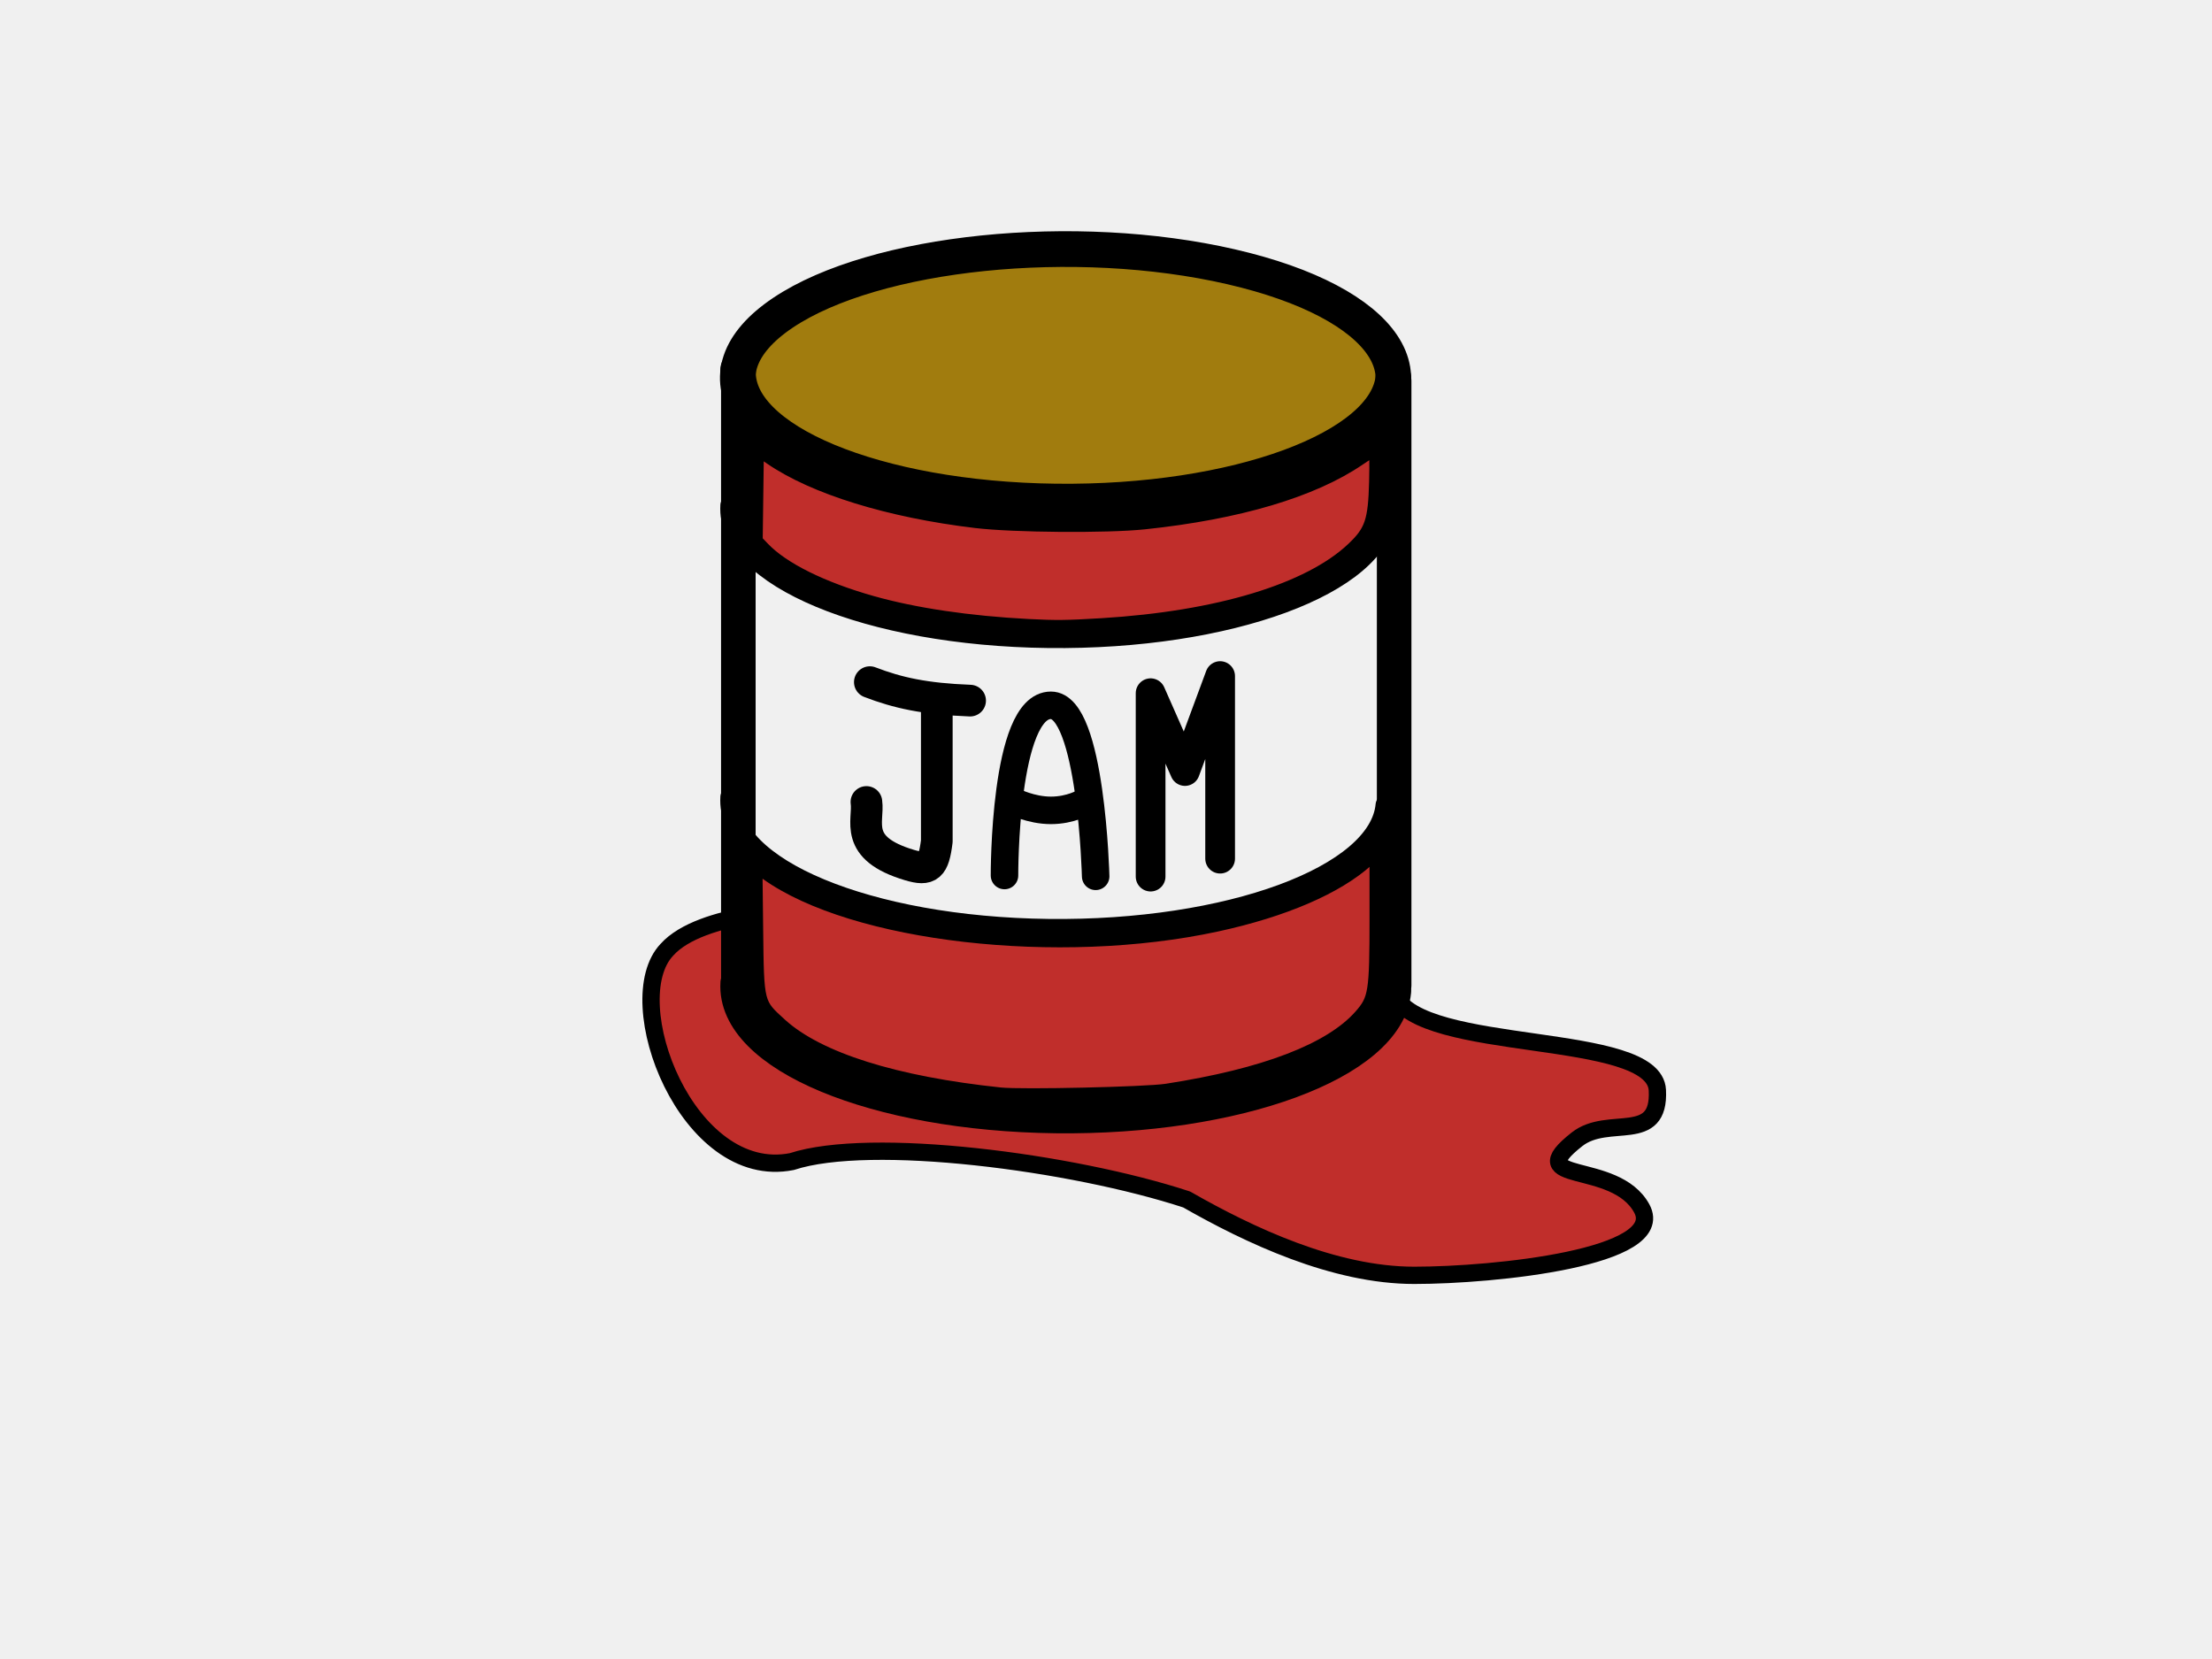
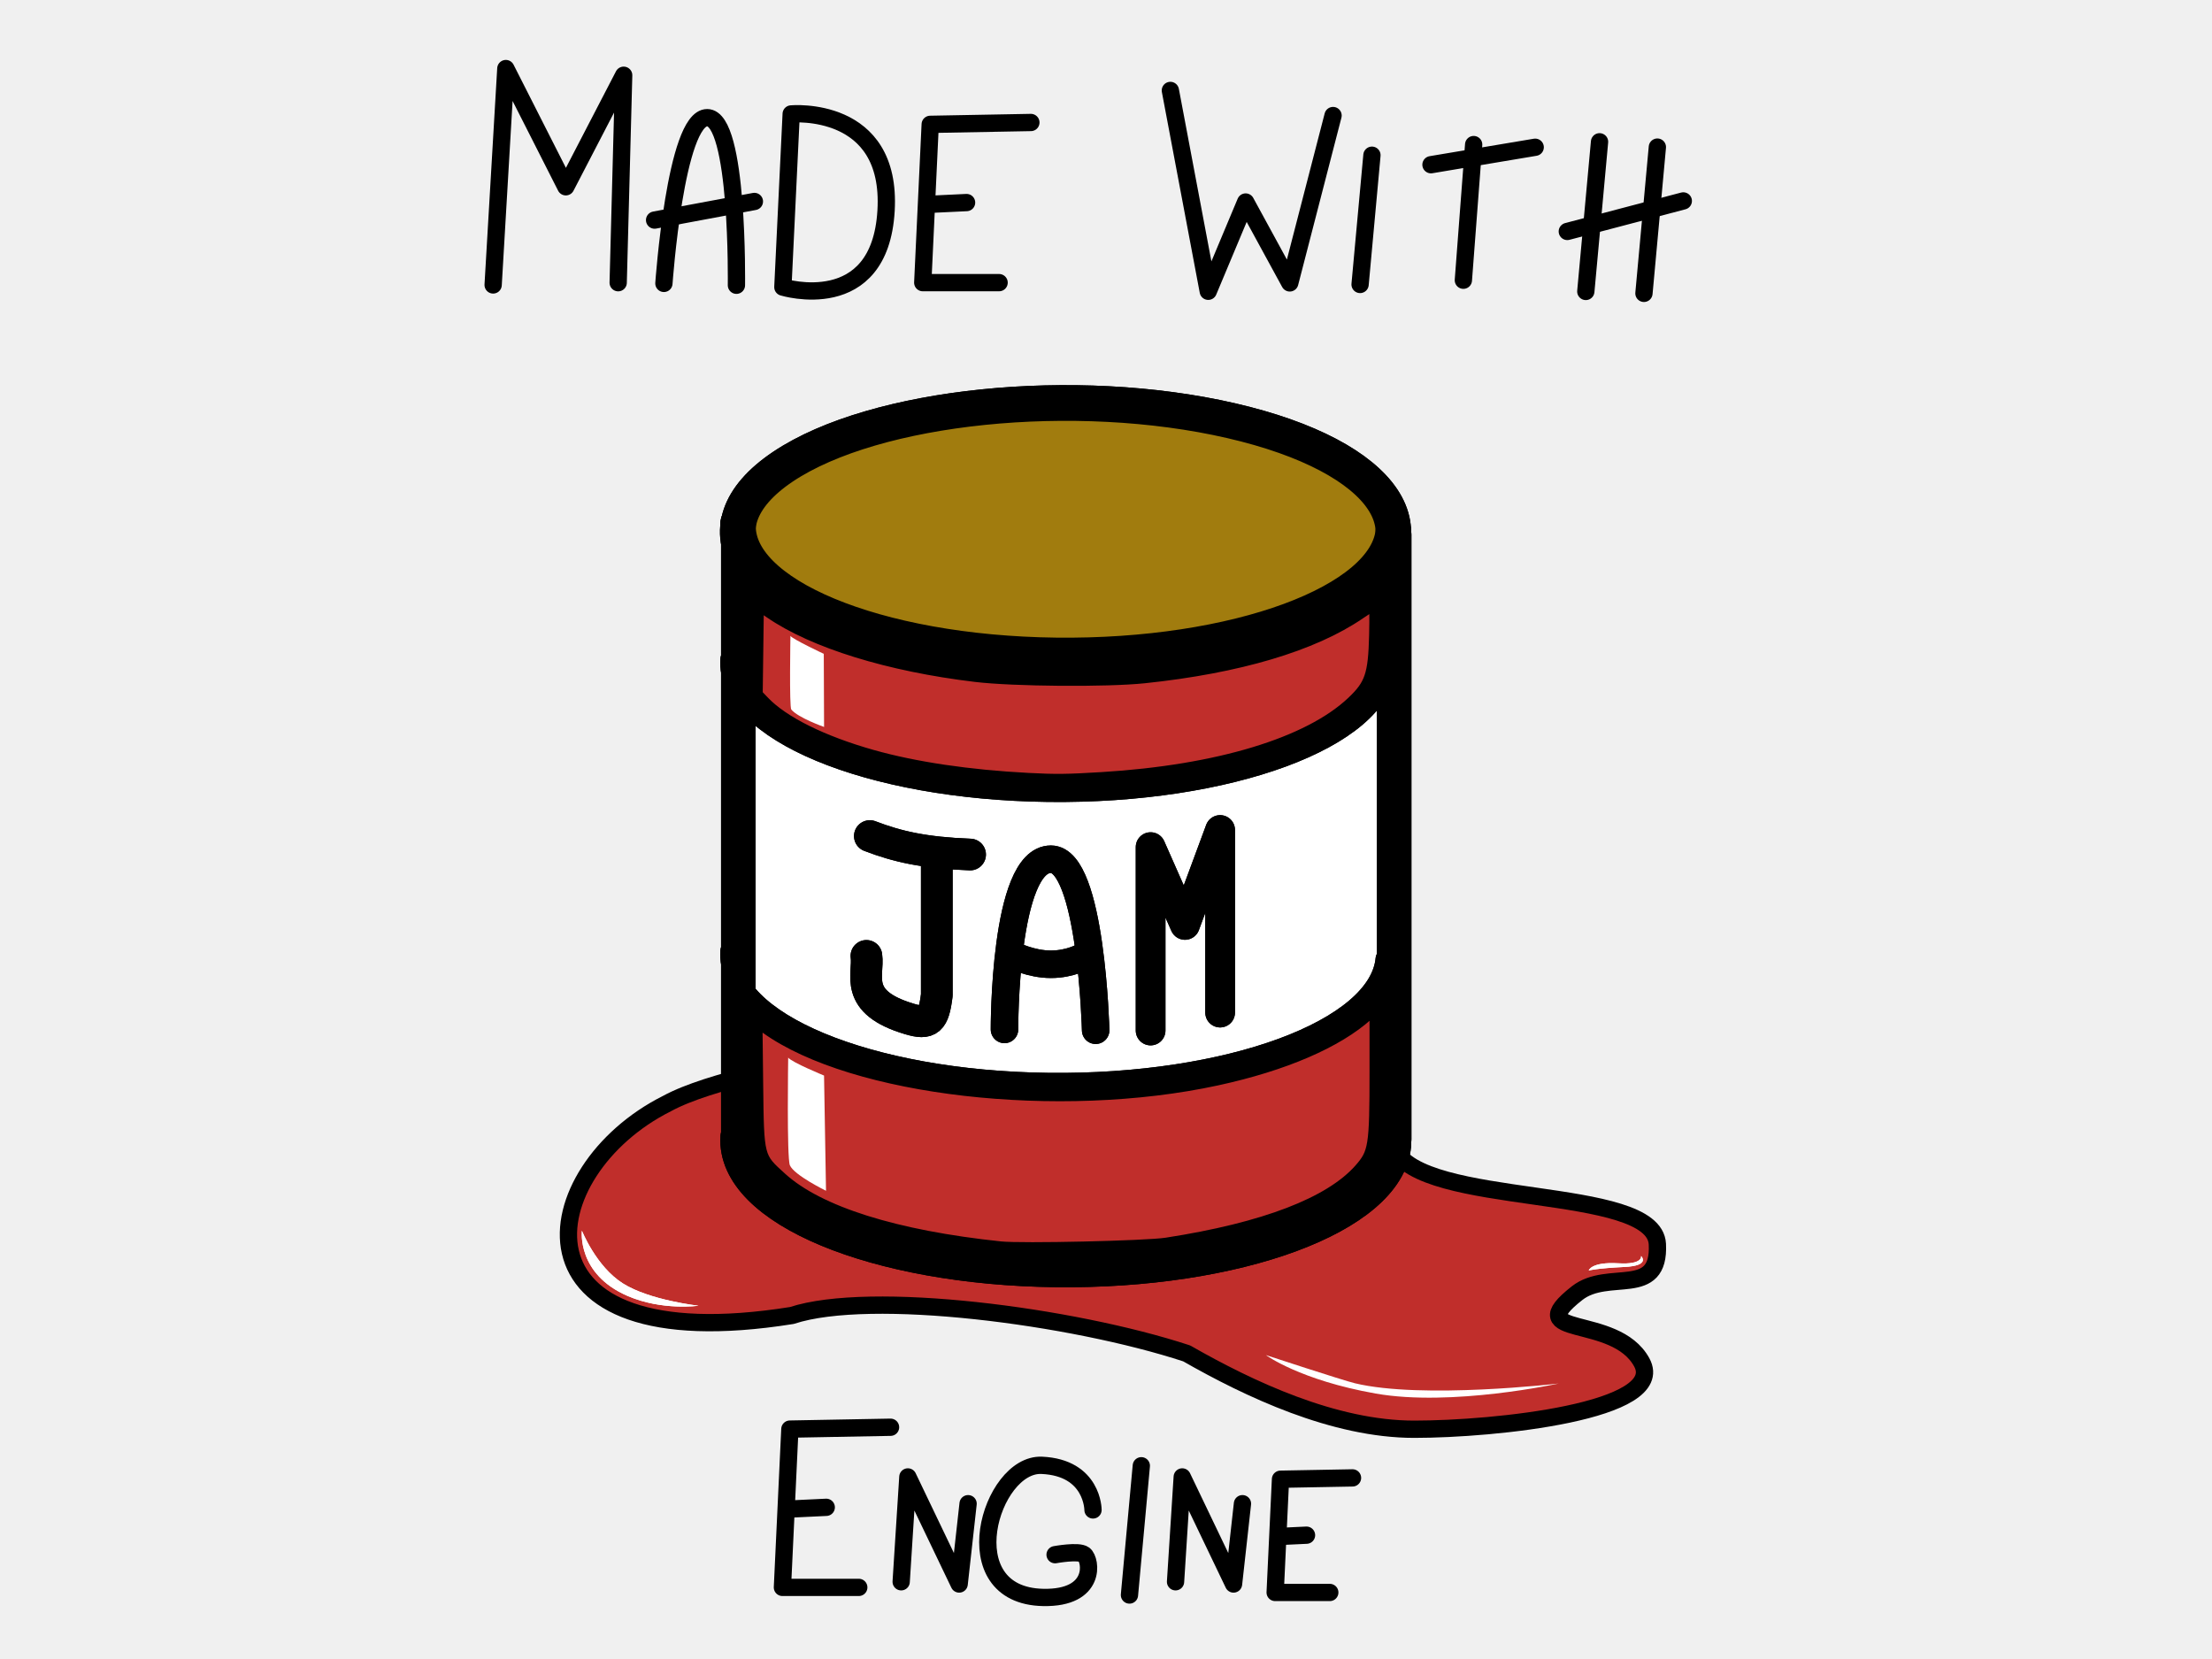
<svg xmlns="http://www.w3.org/2000/svg" width="640px" height="480px" id="svg2993" version="1.1">
  <defs id="defs2995" />
  <g id="layer1">
-     <path style="fill:#c02e2b;fill-opacity:1;stroke:#000000;stroke-width:5;stroke-linecap:round;stroke-linejoin:round;stroke-miterlimit:4;stroke-opacity:1;stroke-dasharray:none" d="m 232.986,263.149 c 0,0 -30.126,0.597 -40.014,11.617 -14.123,14.862 5.972,67.321 36.142,61.312 22.731,-7.461 81.082,0.089 114.234,10.972 18.071,10.326 42.596,21.943 65.83,21.943 23.234,0 73.574,-5.163 65.83,-19.362 -7.745,-14.199 -35.609,-6.735 -18.716,-20.007 9.035,-7.099 24.04,1.71 23.234,-14.199 -0.885,-17.475 -68.411,-10.326 -76.156,-27.752" id="path3858" />
-     <path style="color:#000000;fill:none;stroke:#000000;stroke-width:10;stroke-linecap:round;stroke-linejoin:round;stroke-opacity:1;marker:none;visibility:visible;display:inline;overflow:visible;enable-background:accumulate" id="path3769" d="M 410.411,316.052 A 92.291,36.142 0 0 1 225.918,313.842" transform="matrix(1.027549,0,0,1.033215,-18.55991,-39.80373)" />
-     <path style="color:#000000;fill:#a17c0e;fill-opacity:1;stroke:#000000;stroke-width:10;stroke-linecap:round;stroke-linejoin:round;stroke-opacity:1;marker:none;visibility:visible;display:inline;overflow:visible;enable-background:accumulate" id="path3769-6" d="m 271.088,345.864 a 92.291,36.142 0 1 1 0.737,0.169" transform="matrix(1.027549,0,0,1.033215,-18.55991,-215.8037)" />
-     <path style="fill:#c02e2b;fill-opacity:1;stroke:#000000;stroke-width:10;stroke-linecap:round;stroke-linejoin:round;stroke-miterlimit:4;stroke-opacity:1;stroke-dasharray:none" d="m 213.624,109.23 0,174.901" id="path3809" />
-     <path style="fill:#c02e2b;fill-opacity:1;stroke:#000000;stroke-width:10;stroke-linecap:round;stroke-linejoin:round;stroke-miterlimit:4;stroke-opacity:1;stroke-dasharray:none" d="m 403.369,110.198 0,174.901" id="path3809-7" />
-     <path style="color:#000000;fill:none;stroke:#000000;stroke-width:5.823;stroke-linecap:round;stroke-linejoin:round;stroke-miterlimit:4;stroke-opacity:1;stroke-dasharray:none;marker:none;visibility:visible;display:inline;overflow:visible;enable-background:accumulate" id="path3769-5-6" d="M 410.411,316.052 A 92.291,36.142 0 0 1 225.918,313.842" transform="matrix(1.027549,0,0,1.033215,-20.72596,-93.64647)" />
-     <path style="color:#000000;fill:none;stroke:#000000;stroke-width:5.823;stroke-linecap:round;stroke-linejoin:round;stroke-miterlimit:4;stroke-opacity:1;stroke-dasharray:none;marker:none;visibility:visible;display:inline;overflow:visible;enable-background:accumulate" id="path3769-5-2" d="M 410.411,316.052 A 92.291,36.142 0 0 1 225.918,313.842" transform="matrix(1.027549,0,0,1.033215,-20.72596,-178.0435)" />
-     <path style="color:#000000;fill:none;stroke:#000000;stroke-width:10;stroke-linecap:round;stroke-linejoin:round;stroke-opacity:1;marker:none;visibility:visible;display:inline;overflow:visible;enable-background:accumulate" id="path3769-9" d="M 410.411,316.052 A 92.291,36.142 0 0 1 225.918,313.842" transform="matrix(1.027549,0,0,1.033215,-18.57407,-217.4123)" />
-     <path style="color:#000000;fill:#c02e2b;fill-opacity:1;stroke:#000000;stroke-width:3.872;stroke-linecap:round;stroke-linejoin:round;stroke-miterlimit:4;stroke-opacity:1;stroke-dasharray:none;marker:none;visibility:visible;display:inline;overflow:visible;enable-background:accumulate" d="m 289.432,316.574 c -30.538,-3.208 -52.642,-10.182 -63.545,-20.048 -6.836,-6.187 -6.764,-5.903 -7.014,-27.497 l -0.215,-18.591 3.118,2.238 c 25.084,18.007 84.569,24.826 130.26,14.933 19.376,-4.195 34.729,-10.808 43.507,-18.737 l 2.639,-2.384 0,18.997 c 0,21.745 -0.304,23.649 -4.542,28.464 -8.642,9.817 -27.778,17.163 -56.125,21.543 -5.927,0.916 -41.949,1.727 -48.082,1.083 z" id="path3911" />
-     <path style="color:#000000;fill:#c02e2b;fill-opacity:1;fill-rule:nonzero;stroke:#000000;stroke-width:3.872;stroke-linecap:round;stroke-linejoin:round;stroke-miterlimit:4;stroke-opacity:1;stroke-dasharray:none;marker:none;visibility:visible;display:inline;overflow:visible;enable-background:accumulate" d="m 297.5,181.031 c -17.15,-0.887 -32.821,-3.209 -45.177,-6.694 -14.457,-4.077 -25.825,-9.717 -31.476,-15.616 l -2.111,-2.204 0.175,-13.344 0.175,-13.344 3.872,2.665 c 12.556,8.642 34.301,15.363 59.376,18.354 10.983,1.31 37.834,1.518 48.727,0.378 27.183,-2.845 48.715,-9.235 62.183,-18.456 2.368,-1.621 4.474,-2.947 4.681,-2.947 0.207,0 0.268,4.284 0.137,9.52 -0.287,11.447 -1.291,14.391 -6.63,19.44 -12.672,11.985 -39.018,19.968 -72.645,22.013 -10.152,0.617 -13.252,0.652 -21.287,0.236 z" id="path3913" />
-     <path style="fill:none;stroke:#000000;stroke-width:9.164;stroke-linecap:round;stroke-linejoin:round;stroke-miterlimit:4;stroke-opacity:1;stroke-dasharray:none" d="m 271.045,203.75 0,39.645 c -0.92,7.387 -2.297,8.563 -7.886,6.9 -16.517,-4.914 -11.699,-12.739 -12.479,-18.259" id="path3009" />
-     <path style="fill:none;stroke:#000000;stroke-width:7.96;stroke-linecap:round;stroke-linejoin:round;stroke-miterlimit:4;stroke-opacity:1;stroke-dasharray:none" d="m 290.631,253.311 c 0,0 -0.195,-49.245 13.426,-49.245 11.722,0 12.951,49.483 12.951,49.483" id="path3779" />
-     <path style="fill:none;stroke:#000000;stroke-width:8.598;stroke-linecap:round;stroke-linejoin:round;stroke-miterlimit:4;stroke-opacity:1;stroke-dasharray:none" d="m 332.906,253.628 0,-53.062 9.942,22.514 10.173,-27.471 0,52.827" id="path3783" />
-     <path style="fill:none;stroke:#000000;stroke-width:9.164;stroke-linecap:round;stroke-linejoin:round;stroke-miterlimit:4;stroke-opacity:1;stroke-dasharray:none" d="m 251.671,197.362 c 8.03,3.091 15.865,4.847 29.012,5.348" id="path3785" />
-     <path style="fill:none;stroke:#000000;stroke-width:7.96;stroke-linecap:round;stroke-linejoin:round;stroke-miterlimit:4;stroke-opacity:1;stroke-dasharray:none" d="m 293.243,231.871 c 0,0 5.036,2.592 10.815,2.592 5.779,0 9.675,-2.401 9.675,-2.401" id="path3787" />
-     <flowRoot xml:space="preserve" id="flowRoot3808" style="font-size:64px;font-style:normal;font-variant:normal;font-weight:normal;font-stretch:normal;line-height:125%;letter-spacing:0px;word-spacing:0px;fill:#000000;fill-opacity:1;stroke:none;font-family:FreeMono;-inkscape-font-specification:FreeMono" transform="translate(2.581561,-25.8156)">
-       <flowRegion id="flowRegion3810">
-         <rect id="rect3812" width="526.638" height="74.865" x="64.539" y="384.482" style="font-size:64px" />
-       </flowRegion>
-       <flowPara id="flowPara3814">Made with Jam</flowPara>
-     </flowRoot>
+     <rect style="color:#000000;fill:#ffffff;fill-opacity:1;fill-rule:nonzero;stroke:none;stroke-width:5;marker:none;visibility:visible;display:inline;overflow:visible;enable-background:accumulate" id="rect5658" width="189.846" height="120.479" x="212.664" y="193.406" />
+     <path style="fill:#c02e2b;fill-opacity:1;stroke:#000000;stroke-width:5;stroke-linecap:round;stroke-linejoin:round;stroke-miterlimit:4;stroke-opacity:1;stroke-dasharray:none" d="m 232.986,307.681 c 0,0 -27.545,4.792 -40.014,11.617 -38.648,19.38 -47.918,74.743 36.142,61.312 22.731,-7.461 81.082,0.089 114.234,10.972 18.071,10.326 42.596,21.943 65.83,21.943 23.234,0 73.574,-5.163 65.83,-19.362 -7.745,-14.199 -35.609,-6.735 -18.716,-20.007 9.035,-7.099 24.04,1.71 23.234,-14.199 -0.885,-17.475 -68.411,-10.326 -76.156,-27.752" id="path3858" />
+     <path style="color:#000000;fill:none;stroke:#000000;stroke-width:10;stroke-linecap:round;stroke-linejoin:round;stroke-opacity:1;marker:none;visibility:visible;display:inline;overflow:visible;enable-background:accumulate" id="path3769" d="M 410.411,316.052 A 92.291,36.142 0 0 1 225.918,313.842" transform="matrix(1.027549,0,0,1.033215,-18.55991,4.72819)" />
+     <path style="color:#000000;fill:#a17c0e;fill-opacity:1;stroke:#000000;stroke-width:10;stroke-linecap:round;stroke-linejoin:round;stroke-opacity:1;marker:none;visibility:visible;display:inline;overflow:visible;enable-background:accumulate" id="path3769-6" d="m 271.088,345.864 a 92.291,36.142 0 1 1 0.737,0.169" transform="matrix(1.027549,0,0,1.033215,-18.55991,-171.2718)" />
+     <path style="fill:#c02e2b;fill-opacity:1;stroke:#000000;stroke-width:10;stroke-linecap:round;stroke-linejoin:round;stroke-miterlimit:4;stroke-opacity:1;stroke-dasharray:none" d="m 213.624,153.762 0,174.901" id="path3809" />
+     <path style="fill:#c02e2b;fill-opacity:1;stroke:#000000;stroke-width:10;stroke-linecap:round;stroke-linejoin:round;stroke-miterlimit:4;stroke-opacity:1;stroke-dasharray:none" d="m 403.369,154.73 0,174.901" id="path3809-7" />
+     <path style="color:#000000;fill:none;stroke:#000000;stroke-width:5.823;stroke-linecap:round;stroke-linejoin:round;stroke-miterlimit:4;stroke-opacity:1;stroke-dasharray:none;marker:none;visibility:visible;display:inline;overflow:visible;enable-background:accumulate" id="path3769-5-6" d="M 410.411,316.052 A 92.291,36.142 0 0 1 225.918,313.842" transform="matrix(1.027549,0,0,1.033215,-20.72596,-49.11456)" />
+     <path style="color:#000000;fill:none;stroke:#000000;stroke-width:5.823;stroke-linecap:round;stroke-linejoin:round;stroke-miterlimit:4;stroke-opacity:1;stroke-dasharray:none;marker:none;visibility:visible;display:inline;overflow:visible;enable-background:accumulate" id="path3769-5-2" d="M 410.411,316.052 A 92.291,36.142 0 0 1 225.918,313.842" transform="matrix(1.027549,0,0,1.033215,-20.72596,-133.5116)" />
+     <path style="color:#000000;fill:none;stroke:#000000;stroke-width:10;stroke-linecap:round;stroke-linejoin:round;stroke-opacity:1;marker:none;visibility:visible;display:inline;overflow:visible;enable-background:accumulate" id="path3769-9" d="M 410.411,316.052 A 92.291,36.142 0 0 1 225.918,313.842" transform="matrix(1.027549,0,0,1.033215,-18.57407,-172.8804)" />
+     <path style="color:#000000;fill:#c02e2b;fill-opacity:1;stroke:#000000;stroke-width:3.872;stroke-linecap:round;stroke-linejoin:round;stroke-miterlimit:4;stroke-opacity:1;stroke-dasharray:none;marker:none;visibility:visible;display:inline;overflow:visible;enable-background:accumulate" d="m 289.432,361.106 c -30.538,-3.208 -52.642,-10.182 -63.545,-20.048 -6.836,-6.187 -6.764,-5.903 -7.014,-27.497 l -0.215,-18.591 3.118,2.238 c 25.084,18.007 84.569,24.826 130.26,14.933 19.376,-4.195 34.729,-10.808 43.507,-18.737 l 2.639,-2.384 0,18.997 c 0,21.745 -0.304,23.649 -4.542,28.464 -8.642,9.817 -27.778,17.163 -56.125,21.543 -5.927,0.916 -41.949,1.727 -48.082,1.083 z" id="path3911" />
+     <path style="color:#000000;fill:#c02e2b;fill-opacity:1;fill-rule:nonzero;stroke:#000000;stroke-width:3.872;stroke-linecap:round;stroke-linejoin:round;stroke-miterlimit:4;stroke-opacity:1;stroke-dasharray:none;marker:none;visibility:visible;display:inline;overflow:visible;enable-background:accumulate" d="m 297.5,225.563 c -17.15,-0.887 -32.821,-3.209 -45.177,-6.694 -14.457,-4.077 -25.825,-9.717 -31.476,-15.616 l -2.111,-2.204 0.175,-13.344 0.175,-13.344 3.872,2.665 c 12.556,8.642 34.301,15.363 59.376,18.354 10.983,1.31 37.834,1.518 48.727,0.378 27.183,-2.845 48.715,-9.235 62.183,-18.456 2.368,-1.621 4.474,-2.947 4.681,-2.947 0.207,0 0.268,4.284 0.137,9.52 -0.287,11.447 -1.291,14.391 -6.63,19.44 -12.672,11.985 -39.018,19.968 -72.645,22.013 -10.152,0.617 -13.252,0.652 -21.287,0.236 z" id="path3913" />
+     <path style="fill:none;stroke:#000000;stroke-width:9.164;stroke-linecap:round;stroke-linejoin:round;stroke-miterlimit:4;stroke-opacity:1;stroke-dasharray:none" d="m 271.045,248.282 0,39.645 c -0.92,7.387 -2.297,8.563 -7.886,6.9 -16.517,-4.914 -11.699,-12.739 -12.479,-18.259" id="path3009" />
+     <path style="fill:none;stroke:#000000;stroke-width:7.96;stroke-linecap:round;stroke-linejoin:round;stroke-miterlimit:4;stroke-opacity:1;stroke-dasharray:none" d="m 290.631,297.842 c 0,0 -0.195,-49.245 13.426,-49.245 11.722,0 12.951,49.483 12.951,49.483" id="path3779" />
+     <path style="fill:none;stroke:#000000;stroke-width:8.598;stroke-linecap:round;stroke-linejoin:round;stroke-miterlimit:4;stroke-opacity:1;stroke-dasharray:none" d="m 332.906,298.16 0,-53.062 9.942,22.514 10.173,-27.471 0,52.827" id="path3783" />
+     <path style="fill:none;stroke:#000000;stroke-width:9.164;stroke-linecap:round;stroke-linejoin:round;stroke-miterlimit:4;stroke-opacity:1;stroke-dasharray:none" d="m 251.671,241.894 c 8.03,3.091 15.865,4.847 29.012,5.348" id="path3785" />
+     <path style="fill:none;stroke:#000000;stroke-width:7.96;stroke-linecap:round;stroke-linejoin:round;stroke-miterlimit:4;stroke-opacity:1;stroke-dasharray:none" d="m 293.243,276.403 c 0,0 5.036,2.592 10.815,2.592 5.779,0 9.675,-2.401 9.675,-2.401" id="path3787" />
+     <path style="fill:none;stroke:#000000;stroke-width:5;stroke-linecap:round;stroke-linejoin:round;stroke-miterlimit:4;stroke-opacity:1;stroke-dasharray:none" d="m 142.68,82.44 3.676,-62.603 17.353,34.206 16.739,-32.27 -1.589,60.021" id="path3154" />
+     <path style="fill:none;stroke:#000000;stroke-width:5;stroke-linecap:round;stroke-linejoin:round;stroke-miterlimit:4;stroke-opacity:1;stroke-dasharray:none" d="m 192.089,81.996 c 0,0 3.36,-47.953 12.519,-47.953 9.159,0 8.462,48.491 8.462,48.491" id="path3924" />
+     <path style="fill:none;stroke:#000000;stroke-width:5;stroke-linecap:round;stroke-linejoin:round;stroke-miterlimit:4;stroke-opacity:1;stroke-dasharray:none" d="m 189.395,63.677 28.873,-5.388" id="path3926" />
+     <path style="fill:none;stroke:#000000;stroke-width:5;stroke-linecap:round;stroke-linejoin:round;stroke-miterlimit:4;stroke-opacity:1;stroke-dasharray:none" d="m 228.917,32.965 c 0,0 29.253,-2.694 27.447,28.017 -1.807,30.711 -29.856,22.091 -29.856,22.091 z" id="path3928" />
+     <path style="fill:none;stroke:#000000;stroke-width:5;stroke-linecap:round;stroke-linejoin:round;stroke-miterlimit:4;stroke-opacity:1;stroke-dasharray:none" d="m 298.264,35.44 -29.127,0.539 -2.156,45.797 22.091,0" id="path3930" />
+     <path style="fill:none;stroke:#000000;stroke-width:5;stroke-linecap:round;stroke-linejoin:round;stroke-miterlimit:4;stroke-opacity:1;stroke-dasharray:none" d="m 268.314,59.147 11.346,-0.539" id="path3932" />
+     <path style="fill:none;stroke:#000000;stroke-width:5;stroke-linecap:round;stroke-linejoin:round;stroke-miterlimit:4;stroke-opacity:1;stroke-dasharray:none" d="m 338.623,26.167 10.962,58.107 10.821,-25.825 12.766,23.404 12.521,-48.423" id="path3934" />
+     <path style="fill:none;stroke:#000000;stroke-width:5;stroke-linecap:round;stroke-linejoin:round;stroke-miterlimit:4;stroke-opacity:1;stroke-dasharray:none" d="m 396.945,44.908 -3.431,37.395" id="path3936" />
+     <path style="fill:none;stroke:#000000;stroke-width:5;stroke-linecap:round;stroke-linejoin:round;stroke-miterlimit:4;stroke-opacity:1;stroke-dasharray:none" d="m 414.027,47.656 30.154,-5.051" id="path3938" />
+     <path style="fill:none;stroke:#000000;stroke-width:5;stroke-linecap:round;stroke-linejoin:round;stroke-miterlimit:4;stroke-opacity:1;stroke-dasharray:none" d="m 426.377,41.83 -2.98,39.245" id="path3940" />
+     <path style="fill:none;stroke:#000000;stroke-width:5;stroke-linecap:round;stroke-linejoin:round;stroke-miterlimit:4;stroke-opacity:1;stroke-dasharray:none" d="m 462.797,41.026 -3.973,43.299" id="path3942" />
+     <path style="fill:none;stroke:#000000;stroke-width:5;stroke-linecap:round;stroke-linejoin:round;stroke-miterlimit:4;stroke-opacity:1;stroke-dasharray:none" d="m 453.471,66.964 33.558,-8.829" id="path3944" />
+     <path style="fill:none;stroke:#000000;stroke-width:5;stroke-linecap:round;stroke-linejoin:round;stroke-miterlimit:4;stroke-opacity:1;stroke-dasharray:none" d="M 479.527,42.561 475.644,84.877" id="path3946" />
+     <path style="fill:none;stroke:#000000;stroke-width:5;stroke-linecap:round;stroke-linejoin:round;stroke-miterlimit:4;stroke-opacity:1;stroke-dasharray:none" d="m 257.662,412.945 -29.127,0.539 -2.156,45.797 22.091,0" id="path3930-4" />
+     <path style="fill:none;stroke:#000000;stroke-width:5;stroke-linecap:round;stroke-linejoin:round;stroke-miterlimit:4;stroke-opacity:1;stroke-dasharray:none" d="m 227.712,436.652 11.346,-0.539" id="path3932-8" />
+     <path style="fill:none;stroke:#000000;stroke-width:5;stroke-linecap:round;stroke-linejoin:round;stroke-miterlimit:4;stroke-opacity:1;stroke-dasharray:none" d="m 260.738,457.655 1.936,-30.333 14.844,30.979 2.582,-23.234" id="path3994" />
+     <path style="fill:none;stroke:#000000;stroke-width:5;stroke-linecap:round;stroke-linejoin:round;stroke-miterlimit:4;stroke-opacity:1;stroke-dasharray:none" d="m 316.241,436.87 c 0,0 0,-12.262 -14.844,-12.908 -14.844,-0.645 -26.207,37.732 0.463,38.228 15.5,0.288 13.856,-10.851 11.799,-12.412 -1.597,-1.212 -8.39,0.039 -8.39,0.039" id="path3996" />
+     <path style="fill:none;stroke:#000000;stroke-width:5;stroke-linecap:round;stroke-linejoin:round;stroke-miterlimit:4;stroke-opacity:1;stroke-dasharray:none" d="m 330.219,424.091 -3.431,37.395" id="path3936-9" />
+     <path style="fill:none;stroke:#000000;stroke-width:5;stroke-linecap:round;stroke-linejoin:round;stroke-miterlimit:4;stroke-opacity:1;stroke-dasharray:none" d="m 340.121,457.655 1.936,-30.333 14.844,30.979 2.582,-23.234" id="path3994-3" />
+     <path style="fill:none;stroke:#000000;stroke-width:5;stroke-linecap:round;stroke-linejoin:round;stroke-miterlimit:4;stroke-opacity:1;stroke-dasharray:none" d="m 391.324,427.601 -20.837,0.385 -1.542,32.763 15.803,0" id="path3930-4-9" />
+     <path style="fill:none;stroke:#000000;stroke-width:5;stroke-linecap:round;stroke-linejoin:round;stroke-miterlimit:4;stroke-opacity:1;stroke-dasharray:none" d="m 369.898,444.56 8.117,-0.385" id="path3932-8-0" />
+     <path style="fill:#ffffff;fill-opacity:1;stroke:none" d="m 366.259,392.066 c 0,0 9.842,7.261 31.785,11.133 21.943,3.872 52.922,-2.904 52.922,-2.904 0,0 -39.494,4.624 -58.973,-0.081 -3.55,-0.857 -25.735,-8.148 -25.735,-8.148 z" id="path4055" />
+     <path style="fill:#ffffff;fill-opacity:1;stroke:none" d="m 459.675,367.583 c 0,0 2.508,-0.641 10.273,-1.006 7.765,-0.365 4.866,-3.185 4.866,-3.185 0,0 0.679,2.548 -6.588,2.12 -7.868,-0.464 -8.551,2.071 -8.551,2.071 z" id="path4055-8" />
+     <path style="fill:#ffffff;stroke:none;stroke-width:1px;stroke-linecap:butt;stroke-linejoin:miter;stroke-opacity:1;fill-opacity:1" d="m 168.366,356.085 c 0,0 -1.533,12.504 13.23,18.878 9.999,4.317 20.491,2.824 20.491,2.824 0,0 -14.131,-1.572 -21.863,-6.454 -7.745,-4.89 -11.859,-15.247 -11.859,-15.247 z" id="path4102" />
+     <path style="fill:#ffffff;fill-opacity:1;stroke:none" d="m 228.048,306.002 c 0,0 -0.439,28.965 0.488,31.147 1.221,2.874 10.456,7.377 10.456,7.377 l -0.57,-33.336 c 0,0 -9.348,-3.835 -10.373,-5.188 z" id="path4104" />
+     <path style="fill:#ffffff;fill-opacity:1;stroke:none" d="m 228.696,183.985 c 0,0 -0.358,20.575 0.246,21.304 1.991,2.405 9.488,5.038 9.488,5.038 l -0.086,-21.154 c 0,0 -9.025,-4.238 -9.647,-5.188 z" id="path4104-0" />
+     <path transform="matrix(1.027549,0,0,1.033215,-18.55991,4.72819)" d="M 410.411,316.052 A 92.291,36.142 0 0 1 225.918,313.842" id="path4143" style="color:#000000;fill:none;stroke:#000000;stroke-width:10;stroke-linecap:round;stroke-linejoin:round;stroke-opacity:1;marker:none;visibility:visible;display:inline;overflow:visible;enable-background:accumulate" />
+     <path transform="matrix(1.027549,0,0,1.033215,-18.55991,-171.2718)" d="m 271.088,345.864 a 92.291,36.142 0 1 1 0.737,0.169" id="path4145" style="color:#000000;fill:#a17c0e;fill-opacity:1;stroke:#000000;stroke-width:10;stroke-linecap:round;stroke-linejoin:round;stroke-opacity:1;marker:none;visibility:visible;display:inline;overflow:visible;enable-background:accumulate" />
+     <path id="path4147" d="m 213.624,153.762 0,174.901" style="fill:#c02e2b;fill-opacity:1;stroke:#000000;stroke-width:10;stroke-linecap:round;stroke-linejoin:round;stroke-miterlimit:4;stroke-opacity:1;stroke-dasharray:none" />
+     <path id="path4149" d="m 403.369,154.73 0,174.901" style="fill:#c02e2b;fill-opacity:1;stroke:#000000;stroke-width:10;stroke-linecap:round;stroke-linejoin:round;stroke-miterlimit:4;stroke-opacity:1;stroke-dasharray:none" />
+     <path transform="matrix(1.027549,0,0,1.033215,-20.72596,-49.11456)" d="M 410.411,316.052 A 92.291,36.142 0 0 1 225.918,313.842" id="path4151" style="color:#000000;fill:none;stroke:#000000;stroke-width:5.823;stroke-linecap:round;stroke-linejoin:round;stroke-miterlimit:4;stroke-opacity:1;stroke-dasharray:none;marker:none;visibility:visible;display:inline;overflow:visible;enable-background:accumulate" />
+     <path transform="matrix(1.027549,0,0,1.033215,-20.72596,-133.5116)" d="M 410.411,316.052 A 92.291,36.142 0 0 1 225.918,313.842" id="path4153" style="color:#000000;fill:none;stroke:#000000;stroke-width:5.823;stroke-linecap:round;stroke-linejoin:round;stroke-miterlimit:4;stroke-opacity:1;stroke-dasharray:none;marker:none;visibility:visible;display:inline;overflow:visible;enable-background:accumulate" />
+     <path transform="matrix(1.027549,0,0,1.033215,-18.57407,-172.8804)" d="M 410.411,316.052 A 92.291,36.142 0 0 1 225.918,313.842" id="path4155" style="color:#000000;fill:none;stroke:#000000;stroke-width:10;stroke-linecap:round;stroke-linejoin:round;stroke-opacity:1;marker:none;visibility:visible;display:inline;overflow:visible;enable-background:accumulate" />
+     <path id="path4157" d="m 289.432,361.106 c -30.538,-3.208 -52.642,-10.182 -63.545,-20.048 -6.836,-6.187 -6.764,-5.903 -7.014,-27.497 l -0.215,-18.591 3.118,2.238 c 25.084,18.007 84.569,24.826 130.26,14.933 19.376,-4.195 34.729,-10.808 43.507,-18.737 l 2.639,-2.384 0,18.997 c 0,21.745 -0.304,23.649 -4.542,28.464 -8.642,9.817 -27.778,17.163 -56.125,21.543 -5.927,0.916 -41.949,1.727 -48.082,1.083 z" style="color:#000000;fill:#c02e2b;fill-opacity:1;stroke:#000000;stroke-width:3.872;stroke-linecap:round;stroke-linejoin:round;stroke-miterlimit:4;stroke-opacity:1;stroke-dasharray:none;marker:none;visibility:visible;display:inline;overflow:visible;enable-background:accumulate" />
+     <path id="path4159" d="m 297.5,225.563 c -17.15,-0.887 -32.821,-3.209 -45.177,-6.694 -14.457,-4.077 -25.825,-9.717 -31.476,-15.616 l -2.111,-2.204 0.175,-13.344 0.175,-13.344 3.872,2.665 c 12.556,8.642 34.301,15.363 59.376,18.354 10.983,1.31 37.834,1.518 48.727,0.378 27.183,-2.845 48.715,-9.235 62.183,-18.456 2.368,-1.621 4.474,-2.947 4.681,-2.947 0.207,0 0.268,4.284 0.137,9.52 -0.287,11.447 -1.291,14.391 -6.63,19.44 -12.672,11.985 -39.018,19.968 -72.645,22.013 -10.152,0.617 -13.252,0.652 -21.287,0.236 z" style="color:#000000;fill:#c02e2b;fill-opacity:1;fill-rule:nonzero;stroke:#000000;stroke-width:3.872;stroke-linecap:round;stroke-linejoin:round;stroke-miterlimit:4;stroke-opacity:1;stroke-dasharray:none;marker:none;visibility:visible;display:inline;overflow:visible;enable-background:accumulate" />
+     <path id="path4161" d="m 271.045,248.282 0,39.645 c -0.92,7.387 -2.297,8.563 -7.886,6.9 -16.517,-4.914 -11.699,-12.739 -12.479,-18.259" style="fill:none;stroke:#000000;stroke-width:9.164;stroke-linecap:round;stroke-linejoin:round;stroke-miterlimit:4;stroke-opacity:1;stroke-dasharray:none" />
+     <path id="path4163" d="m 290.631,297.842 c 0,0 -0.195,-49.245 13.426,-49.245 11.722,0 12.951,49.483 12.951,49.483" style="fill:none;stroke:#000000;stroke-width:7.96;stroke-linecap:round;stroke-linejoin:round;stroke-miterlimit:4;stroke-opacity:1;stroke-dasharray:none" />
+     <path id="path4165" d="m 332.906,298.16 0,-53.062 9.942,22.514 10.173,-27.471 0,52.827" style="fill:none;stroke:#000000;stroke-width:8.598;stroke-linecap:round;stroke-linejoin:round;stroke-miterlimit:4;stroke-opacity:1;stroke-dasharray:none" />
+     <path id="path4167" d="m 251.671,241.894 c 8.03,3.091 15.865,4.847 29.012,5.348" style="fill:none;stroke:#000000;stroke-width:9.164;stroke-linecap:round;stroke-linejoin:round;stroke-miterlimit:4;stroke-opacity:1;stroke-dasharray:none" />
+     <path id="path4169" d="m 293.243,276.403 c 0,0 5.036,2.592 10.815,2.592 5.779,0 9.675,-2.401 9.675,-2.401" style="fill:none;stroke:#000000;stroke-width:7.96;stroke-linecap:round;stroke-linejoin:round;stroke-miterlimit:4;stroke-opacity:1;stroke-dasharray:none" />
+     <path id="path4171" d="m 459.675,367.583 c 0,0 2.508,-0.641 10.273,-1.006 7.765,-0.365 4.866,-3.185 4.866,-3.185 0,0 0.679,2.548 -6.588,2.12 -7.868,-0.464 -8.551,2.071 -8.551,2.071 z" style="fill:#ffffff;fill-opacity:1;stroke:none" />
+     <path id="path4173" d="m 168.366,356.085 c 0,0 -1.533,12.504 13.23,18.878 9.999,4.317 20.491,2.824 20.491,2.824 0,0 -14.131,-1.572 -21.863,-6.454 -7.745,-4.89 -11.859,-15.247 -11.859,-15.247 z" style="fill:#ffffff;stroke:none;stroke-width:1px;stroke-linecap:butt;stroke-linejoin:miter;stroke-opacity:1;fill-opacity:1" />
+     <path id="path4175" d="m 228.048,306.002 c 0,0 -0.439,28.965 0.488,31.147 1.221,2.874 10.456,7.377 10.456,7.377 l -0.57,-33.336 c 0,0 -9.348,-3.835 -10.373,-5.188 z" style="fill:#ffffff;fill-opacity:1;stroke:none" />
+     <path id="path4177" d="m 228.696,183.985 c 0,0 -0.358,20.575 0.246,21.304 1.991,2.405 9.488,5.038 9.488,5.038 l -0.086,-21.154 c 0,0 -9.025,-4.238 -9.647,-5.188 z" style="fill:#ffffff;fill-opacity:1;stroke:none" />
  </g>
</svg>
